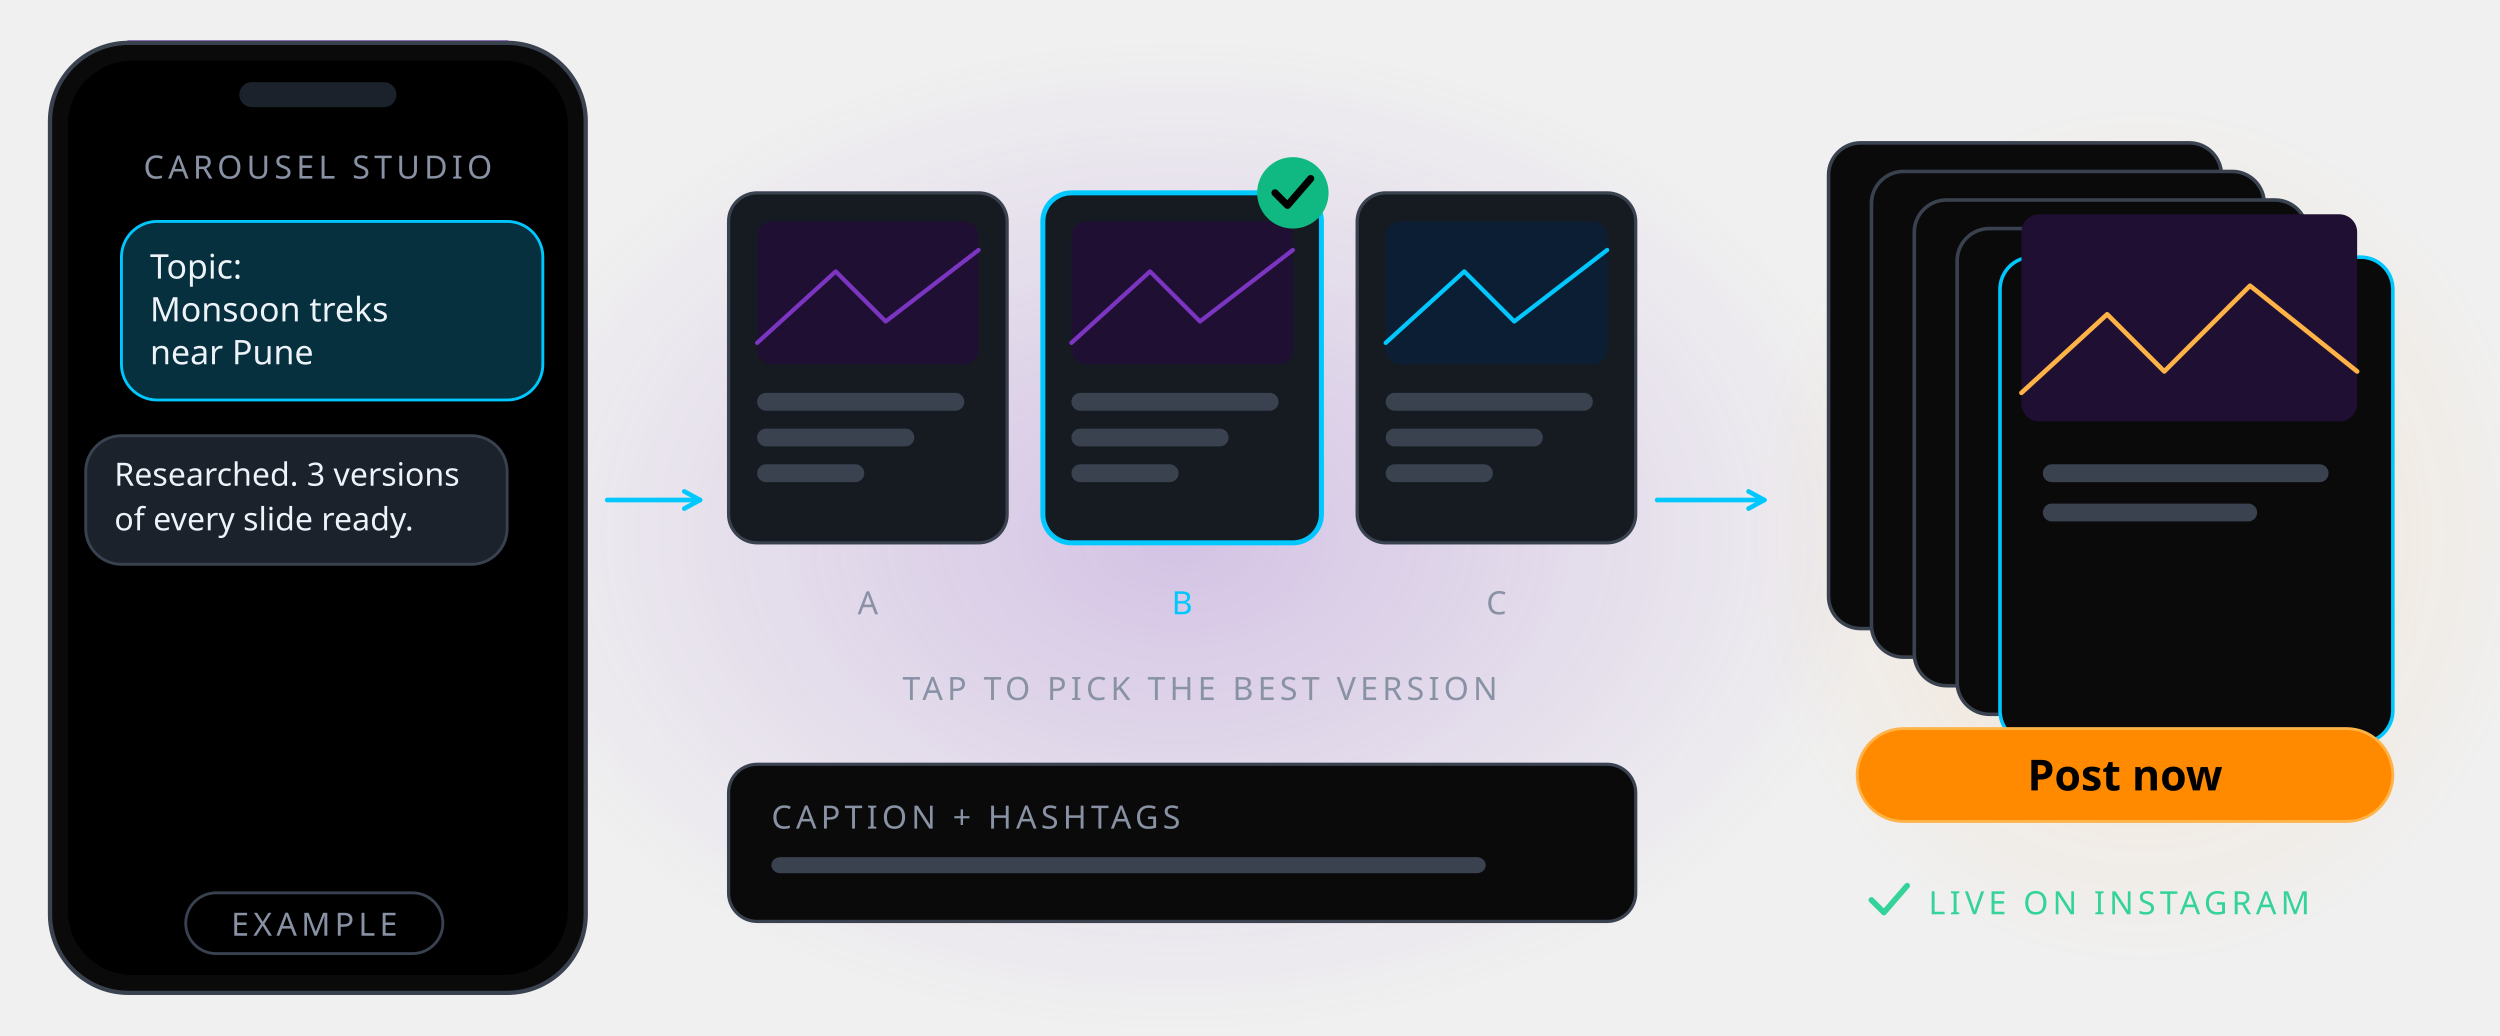
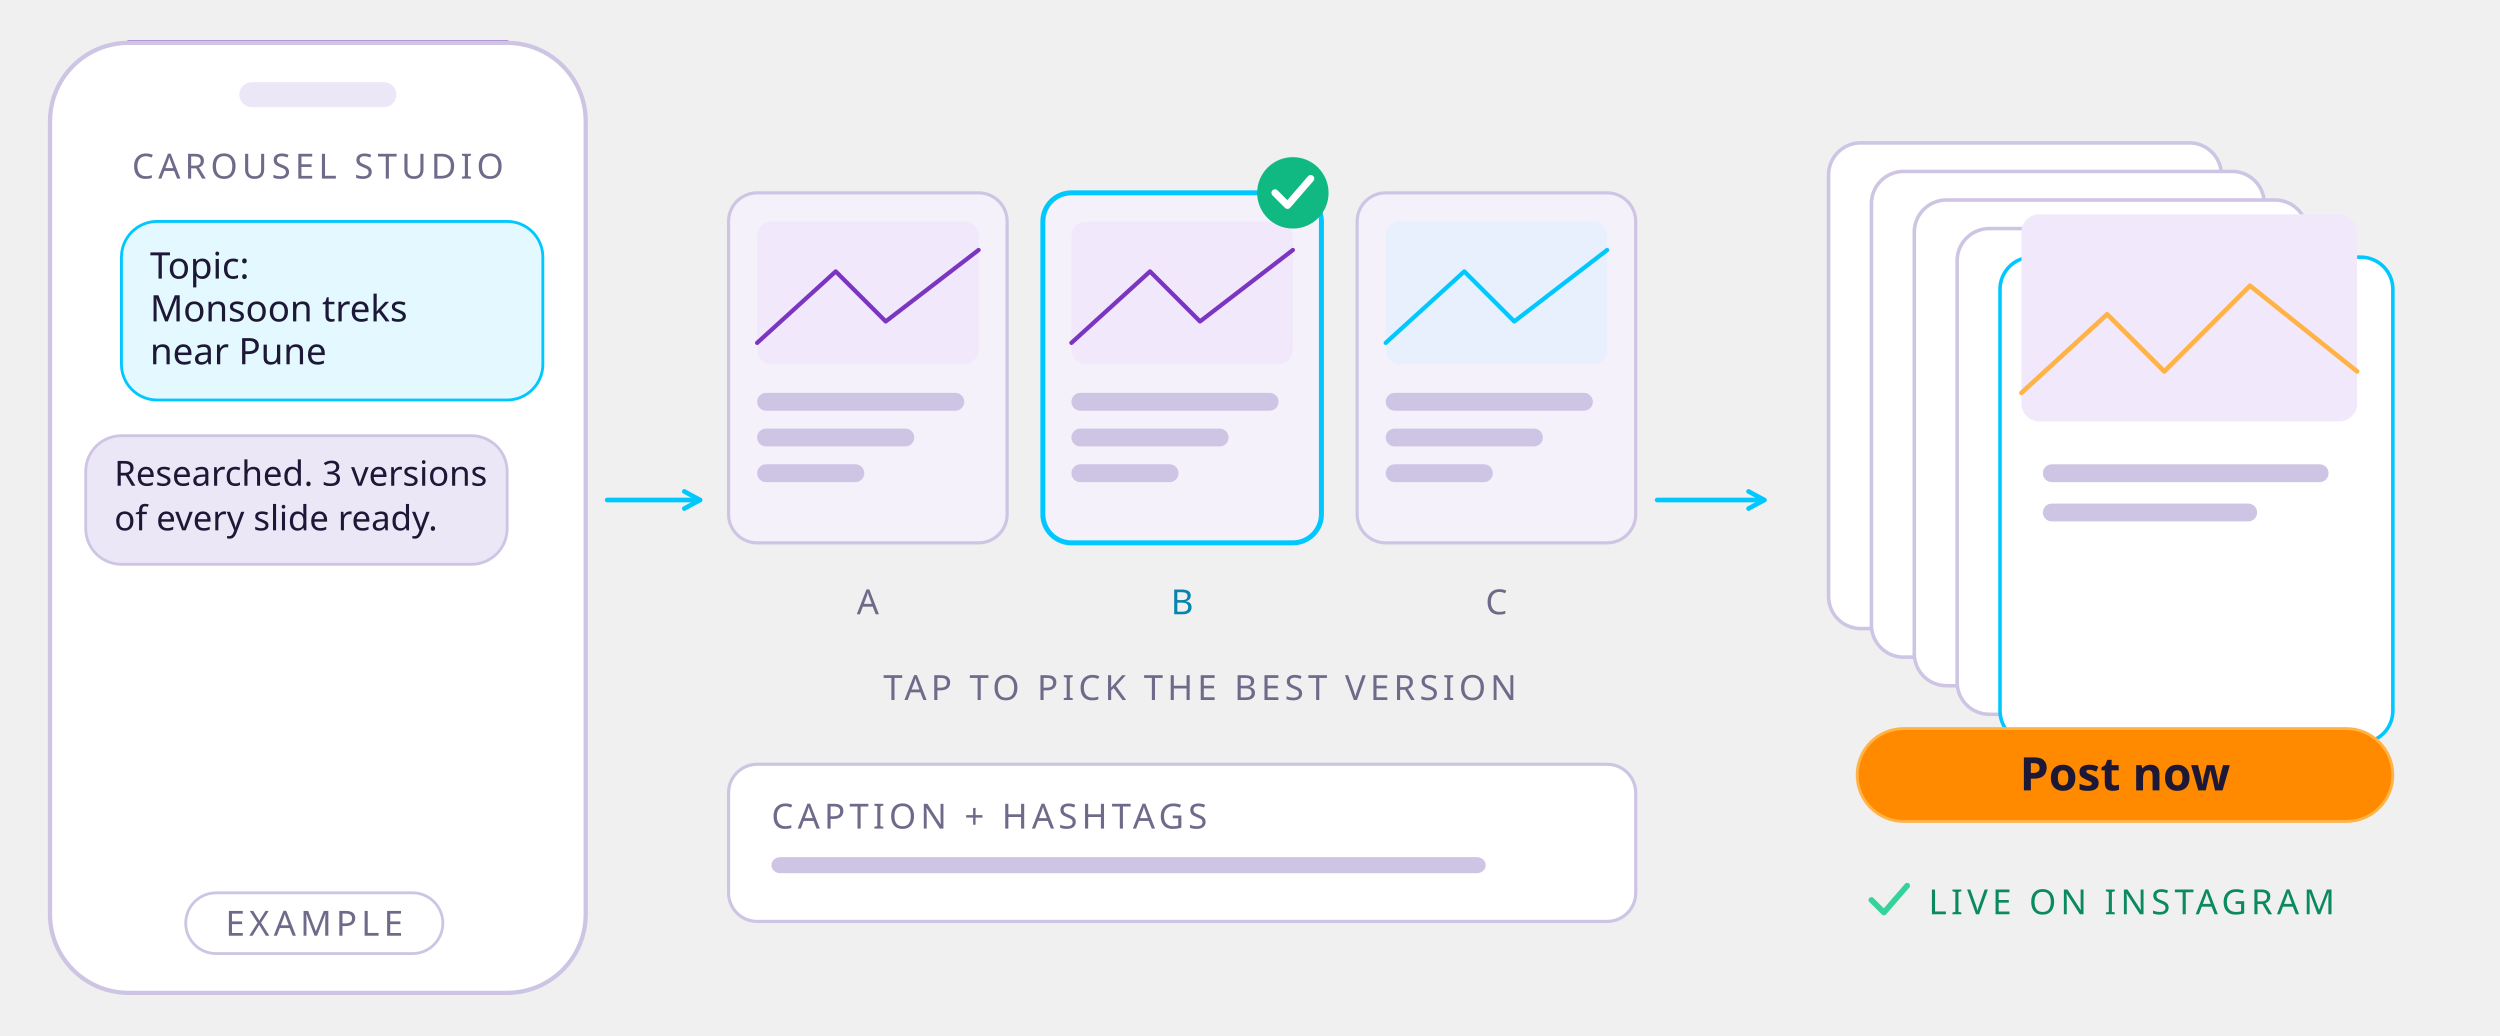
<svg xmlns="http://www.w3.org/2000/svg" viewBox="0 0 700 290" role="img" fill="none">
-   <defs>
-     <radialGradient id="ai-carousel-studio-halo1">
-       <stop offset="0" stop-color="#7B35C1" stop-opacity="0.24" />
-       <stop offset="1" stop-color="#7B35C1" stop-opacity="0" />
-     </radialGradient>
-     <radialGradient id="ai-carousel-studio-halo2">
-       <stop offset="0" stop-color="#FF8A00" stop-opacity="0.14" />
-       <stop offset="1" stop-color="#FF8A00" stop-opacity="0" />
-     </radialGradient>
-   </defs>
-   <ellipse cx="330" cy="150" rx="200" ry="140" fill="url(#ai-carousel-studio-halo1)" />
-   <ellipse cx="600" cy="150" rx="110" ry="120" fill="url(#ai-carousel-studio-halo2)" />
-   <path d="M36 12 H142" stroke="#7B35C1" stroke-width="1.4" fill="none" stroke-linecap="round" stroke-linejoin="round" opacity="0.9" />
-   <rect x="14" y="12" width="150" height="266" rx="22" fill="#0A0A0A" stroke="#3A4250" stroke-width="1.2" />
-   <rect x="19" y="17" width="140" height="256" rx="18" fill="#000000" />
-   <rect x="67.0" y="23" width="44" height="7" rx="3.5" fill="#1C222B" />
-   <text x="89" y="50" font-family="JetBrains Mono" font-size="9" font-weight="500" fill="#8892A4" text-anchor="middle" letter-spacing="1.2">CAROUSEL STUDIO</text>
-   <rect x="34" y="62" width="118" height="50" rx="10" fill="#06303D" stroke="#00C8FF" stroke-width="0.8" />
-   <text x="42" y="78" font-family="DM Sans" font-size="9.5" font-weight="400" fill="#EEF3FA" text-anchor="start">Topic:</text>
-   <text x="42" y="90" font-family="DM Sans" font-size="9.5" font-weight="400" fill="#EEF3FA" text-anchor="start">Monsoon treks</text>
-   <text x="42" y="102" font-family="DM Sans" font-size="9.5" font-weight="400" fill="#EEF3FA" text-anchor="start">near Pune</text>
-   <rect x="24" y="122" width="118" height="36" rx="10" fill="#1C222B" stroke="#3A4250" stroke-width="0.8" />
-   <text x="32" y="136.0" font-family="DM Sans" font-size="9" font-weight="400" fill="#EEF3FA" text-anchor="start">Researched. 3 versions</text>
-   <text x="32" y="148.5" font-family="DM Sans" font-size="9" font-weight="400" fill="#EEF3FA" text-anchor="start">of every slide ready.</text>
-   <rect x="52" y="250" width="72" height="17" rx="8.5" fill="#000000" stroke="#3A4250" stroke-width="0.8" />
-   <text x="88" y="262" font-family="JetBrains Mono" font-size="9" font-weight="500" fill="#8892A4" text-anchor="middle" letter-spacing="1.2">EXAMPLE</text>
+   <defs />
+   <path d="M36 12 H142" stroke="#8849C7" stroke-width="1.4" fill="none" stroke-linecap="round" stroke-linejoin="round" />
+   <rect x="14" y="12" width="150" height="266" rx="22" fill="#FFFFFF" stroke="#CEC5E4" stroke-width="1.2" />
+   <rect x="19" y="17" width="140" height="256" rx="18" fill="#FFFFFF" />
+   <rect x="67.0" y="23" width="44" height="7" rx="3.5" fill="#ECE7F7" />
+   <text x="89" y="50" font-family="JetBrains Mono" font-size="9.72" font-weight="500" fill="#6E6A8A" text-anchor="middle" letter-spacing="1.2">CAROUSEL STUDIO</text>
+   <rect x="34" y="62" width="118" height="50" rx="10" fill="#E4F8FF" stroke="#00C8FF" stroke-width="0.8" />
+   <text x="42" y="78" font-family="DM Sans" font-size="10.26" font-weight="400" fill="#1C1836" text-anchor="start">Topic:</text>
+   <text x="42" y="90" font-family="DM Sans" font-size="10.26" font-weight="400" fill="#1C1836" text-anchor="start">Monsoon treks</text>
+   <text x="42" y="102" font-family="DM Sans" font-size="10.26" font-weight="400" fill="#1C1836" text-anchor="start">near Pune</text>
+   <rect x="24" y="122" width="118" height="36" rx="10" fill="#ECE7F7" stroke="#CEC5E4" stroke-width="0.8" />
+   <text x="32" y="136.0" font-family="DM Sans" font-size="9.72" font-weight="400" fill="#1C1836" text-anchor="start">Researched. 3 versions</text>
+   <text x="32" y="148.5" font-family="DM Sans" font-size="9.72" font-weight="400" fill="#1C1836" text-anchor="start">of every slide ready.</text>
+   <rect x="52" y="250" width="72" height="17" rx="8.5" fill="#FFFFFF" stroke="#CEC5E4" stroke-width="0.8" />
+   <text x="88" y="262" font-family="JetBrains Mono" font-size="9.72" font-weight="500" fill="#6E6A8A" text-anchor="middle" letter-spacing="1.2">EXAMPLE</text>
  <line x1="170" y1="140" x2="196" y2="140" stroke="#00C8FF" stroke-width="1.3" stroke-linecap="round" />
  <path d="M191.6 142.4 L196 140 L191.6 137.6" stroke="#00C8FF" stroke-width="1.3" fill="none" stroke-linecap="round" stroke-linejoin="round" />
-   <rect x="204" y="54" width="78" height="98" rx="8" fill="#161B22" stroke="#3A4250" stroke-width="0.9" />
-   <rect x="212" y="62" width="62" height="40" rx="4" fill="#1E0F33" />
+   <rect x="204" y="54" width="78" height="98" rx="8" fill="#F4F1FB" stroke="#CEC5E4" stroke-width="0.9" />
+   <rect x="212" y="62" width="62" height="40" rx="4" fill="#F1E9FB" />
  <path d="M212 96 L234 76 L248 90 L274 70" stroke="#7B35C1" stroke-width="1.2" fill="none" stroke-linecap="round" stroke-linejoin="round" />
-   <rect x="212" y="110" width="58" height="5" rx="2.5" fill="#3A4250" />
-   <rect x="212" y="120" width="44" height="5" rx="2.5" fill="#3A4250" />
-   <rect x="212" y="130" width="30" height="5" rx="2.5" fill="#3A4250" />
-   <text x="243" y="172" font-family="JetBrains Mono" font-size="9" font-weight="500" fill="#8892A4" text-anchor="middle" letter-spacing="1.2">A</text>
-   <rect x="292" y="54" width="78" height="98" rx="8" fill="#161B22" stroke="#00C8FF" stroke-width="1.4" />
-   <rect x="300" y="62" width="62" height="40" rx="4" fill="#1E0F33" />
+   <rect x="212" y="110" width="58" height="5" rx="2.5" fill="#CEC5E4" />
+   <rect x="212" y="120" width="44" height="5" rx="2.5" fill="#CEC5E4" />
+   <rect x="212" y="130" width="30" height="5" rx="2.5" fill="#CEC5E4" />
+   <text x="243" y="172" font-family="JetBrains Mono" font-size="9.72" font-weight="500" fill="#6E6A8A" text-anchor="middle" letter-spacing="1.2">A</text>
+   <rect x="292" y="54" width="78" height="98" rx="8" fill="#F4F1FB" stroke="#00C8FF" stroke-width="1.4" />
+   <rect x="300" y="62" width="62" height="40" rx="4" fill="#F1E9FB" />
  <path d="M300 96 L322 76 L336 90 L362 70" stroke="#7B35C1" stroke-width="1.2" fill="none" stroke-linecap="round" stroke-linejoin="round" />
-   <rect x="300" y="110" width="58" height="5" rx="2.5" fill="#3A4250" />
-   <rect x="300" y="120" width="44" height="5" rx="2.5" fill="#3A4250" />
-   <rect x="300" y="130" width="30" height="5" rx="2.5" fill="#3A4250" />
-   <text x="331" y="172" font-family="JetBrains Mono" font-size="9" font-weight="500" fill="#00C8FF" text-anchor="middle" letter-spacing="1.2">B</text>
+   <rect x="300" y="110" width="58" height="5" rx="2.5" fill="#CEC5E4" />
+   <rect x="300" y="120" width="44" height="5" rx="2.5" fill="#CEC5E4" />
+   <rect x="300" y="130" width="30" height="5" rx="2.5" fill="#CEC5E4" />
+   <text x="331" y="172" font-family="JetBrains Mono" font-size="9.72" font-weight="500" fill="#0784AD" text-anchor="middle" letter-spacing="1.2">B</text>
  <circle cx="362" cy="54" r="10" fill="#10B981" />
-   <path d="M357 54.0 l3.5 3.5 l6.5 -7.5" stroke="#000000" stroke-width="2" fill="none" stroke-linecap="round" stroke-linejoin="round" />
-   <rect x="380" y="54" width="78" height="98" rx="8" fill="#161B22" stroke="#3A4250" stroke-width="0.9" />
-   <rect x="388" y="62" width="62" height="40" rx="4" fill="#0C1E33" />
+   <path d="M357 54.0 l3.5 3.5 l6.5 -7.5" stroke="#FFFFFF" stroke-width="2" fill="none" stroke-linecap="round" stroke-linejoin="round" />
+   <rect x="380" y="54" width="78" height="98" rx="8" fill="#F4F1FB" stroke="#CEC5E4" stroke-width="0.9" />
+   <rect x="388" y="62" width="62" height="40" rx="4" fill="#E7F0FC" />
  <path d="M388 96 L410 76 L424 90 L450 70" stroke="#00C8FF" stroke-width="1.2" fill="none" stroke-linecap="round" stroke-linejoin="round" />
-   <rect x="388" y="110" width="58" height="5" rx="2.5" fill="#3A4250" />
-   <rect x="388" y="120" width="44" height="5" rx="2.5" fill="#3A4250" />
-   <rect x="388" y="130" width="30" height="5" rx="2.5" fill="#3A4250" />
-   <text x="419" y="172" font-family="JetBrains Mono" font-size="9" font-weight="500" fill="#8892A4" text-anchor="middle" letter-spacing="1.2">C</text>
-   <text x="336" y="196" font-family="JetBrains Mono" font-size="9" font-weight="500" fill="#8892A4" text-anchor="middle" letter-spacing="1.2">TAP TO PICK THE BEST VERSION</text>
-   <rect x="204" y="214" width="254" height="44" rx="8" fill="#0A0A0A" stroke="#3A4250" stroke-width="0.9" />
-   <text x="216" y="232" font-family="JetBrains Mono" font-size="9" font-weight="500" fill="#8892A4" text-anchor="start" letter-spacing="1.2">CAPTION + HASHTAGS</text>
-   <rect x="216" y="240" width="200" height="4.5" rx="2.5" fill="#3A4250" />
+   <rect x="388" y="110" width="58" height="5" rx="2.5" fill="#CEC5E4" />
+   <rect x="388" y="120" width="44" height="5" rx="2.5" fill="#CEC5E4" />
+   <rect x="388" y="130" width="30" height="5" rx="2.5" fill="#CEC5E4" />
+   <text x="419" y="172" font-family="JetBrains Mono" font-size="9.72" font-weight="500" fill="#6E6A8A" text-anchor="middle" letter-spacing="1.2">C</text>
+   <text x="336" y="196" font-family="JetBrains Mono" font-size="9.72" font-weight="500" fill="#6E6A8A" text-anchor="middle" letter-spacing="1.2">TAP TO PICK THE BEST VERSION</text>
+   <rect x="204" y="214" width="254" height="44" rx="8" fill="#FFFFFF" stroke="#CEC5E4" stroke-width="0.9" />
+   <text x="216" y="232" font-family="JetBrains Mono" font-size="9.72" font-weight="500" fill="#6E6A8A" text-anchor="start" letter-spacing="1.2">CAPTION + HASHTAGS</text>
+   <rect x="216" y="240" width="200" height="4.5" rx="2.5" fill="#CEC5E4" />
  <line x1="464" y1="140" x2="494" y2="140" stroke="#00C8FF" stroke-width="1.3" stroke-linecap="round" />
  <path d="M489.6 142.4 L494 140 L489.6 137.6" stroke="#00C8FF" stroke-width="1.3" fill="none" stroke-linecap="round" stroke-linejoin="round" />
-   <rect x="512" y="40" width="110" height="136" rx="9" fill="#0A0A0A" stroke="#3A4250" stroke-width="1" />
-   <rect x="524" y="48" width="110" height="136" rx="9" fill="#0A0A0A" stroke="#3A4250" stroke-width="1" />
-   <rect x="536" y="56" width="110" height="136" rx="9" fill="#0A0A0A" stroke="#3A4250" stroke-width="1" />
-   <rect x="548" y="64" width="110" height="136" rx="9" fill="#0A0A0A" stroke="#3A4250" stroke-width="1" />
-   <rect x="560" y="72" width="110" height="136" rx="9" fill="#0A0A0A" stroke="#00C8FF" stroke-width="1" />
-   <rect x="566" y="60" width="94" height="58" rx="5" fill="#1E0F33" />
+   <rect x="512" y="40" width="110" height="136" rx="9" fill="#FFFFFF" stroke="#CEC5E4" stroke-width="1" />
+   <rect x="524" y="48" width="110" height="136" rx="9" fill="#FFFFFF" stroke="#CEC5E4" stroke-width="1" />
+   <rect x="536" y="56" width="110" height="136" rx="9" fill="#FFFFFF" stroke="#CEC5E4" stroke-width="1" />
+   <rect x="548" y="64" width="110" height="136" rx="9" fill="#FFFFFF" stroke="#CEC5E4" stroke-width="1" />
+   <rect x="560" y="72" width="110" height="136" rx="9" fill="#FFFFFF" stroke="#00C8FF" stroke-width="1" />
+   <rect x="566" y="60" width="94" height="58" rx="5" fill="#F1E9FB" />
  <path d="M566 110 L590 88 L606 104 L630 80 L660 104" stroke="#FFB347" stroke-width="1.3" fill="none" stroke-linecap="round" stroke-linejoin="round" />
-   <rect x="572" y="130" width="80" height="5" rx="2.5" fill="#3A4250" />
-   <rect x="572" y="141" width="60" height="5" rx="2.5" fill="#3A4250" />
+   <rect x="572" y="130" width="80" height="5" rx="2.5" fill="#CEC5E4" />
+   <rect x="572" y="141" width="60" height="5" rx="2.5" fill="#CEC5E4" />
  <rect x="520" y="204" width="150" height="26" rx="13.0" fill="#FF8A00" stroke="#FFB347" stroke-width="0.8" />
-   <text x="595.0" y="221.32" font-family="Oxanium, DM Sans" font-size="12" font-weight="700" fill="#000000" text-anchor="middle">Post now</text>
+   <text x="595.0" y="221.32" font-family="Oxanium, DM Sans" font-size="12.96" font-weight="700" fill="#1C1836" text-anchor="middle">Post now</text>
  <path d="M524 252.0 l3.5 3.5 l6.5 -7.5" stroke="#34D399" stroke-width="1.6" fill="none" stroke-linecap="round" stroke-linejoin="round" />
-   <text x="540" y="256" font-family="JetBrains Mono" font-size="9" font-weight="500" fill="#34D399" text-anchor="start" letter-spacing="1.2">LIVE ON INSTAGRAM</text>
+   <text x="540" y="256" font-family="JetBrains Mono" font-size="9.72" font-weight="500" fill="#0B8A5E" text-anchor="start" letter-spacing="1.2">LIVE ON INSTAGRAM</text>
</svg>
